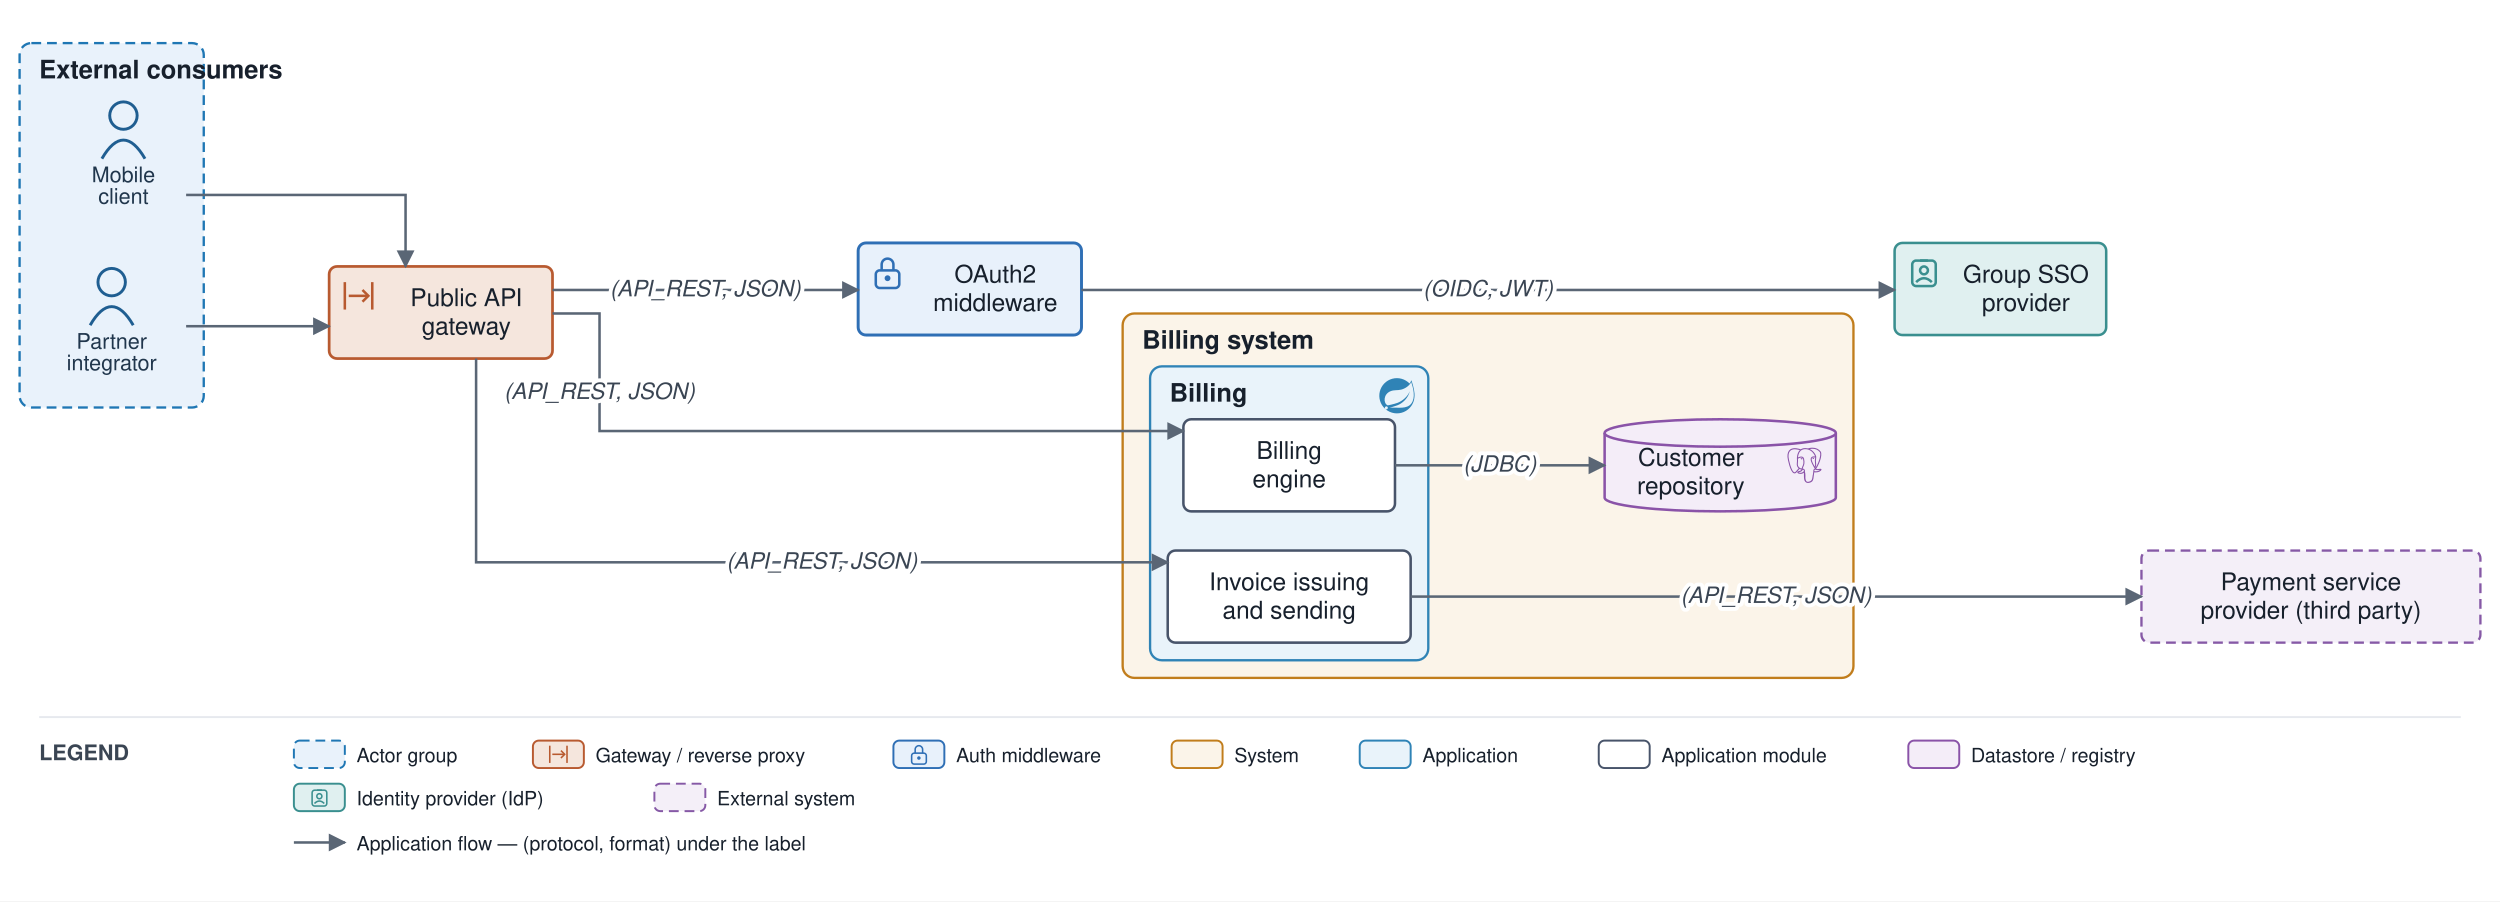
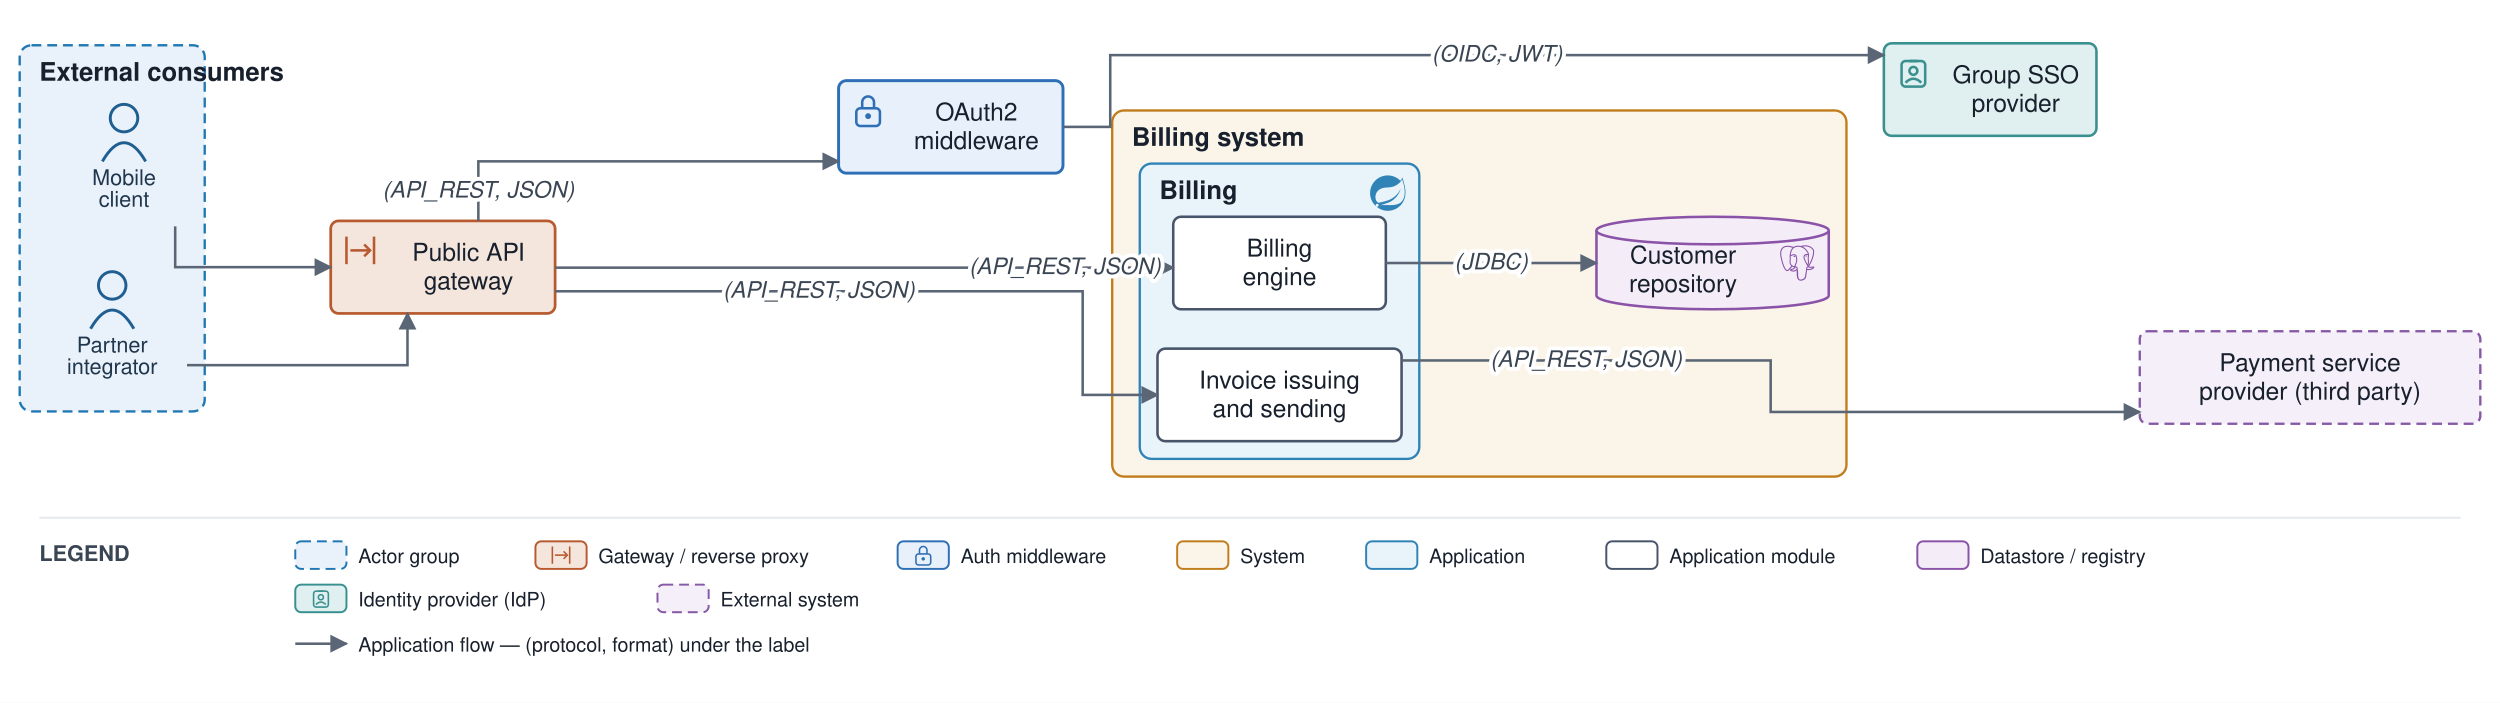
- <svg xmlns="http://www.w3.org/2000/svg" viewBox="0 0 1276 460" font-family="Helvetica,Arial,sans-serif">
+ <svg xmlns="http://www.w3.org/2000/svg" viewBox="0 0 1270 357" font-family="Helvetica,Arial,sans-serif">
  <defs>
    <marker id="arr" viewBox="0 0 10 10" refX="9" refY="5" markerWidth="7" markerHeight="7" orient="auto-start-reverse">
      <path d="M0,0 L10,5 L0,10 z" fill="#5a6675" />
    </marker>
  </defs>
-   <rect width="1276" height="460" fill="#ffffff" />
-   <rect x="10" y="22" width="94" height="186" rx="6" fill="#e9f2fb" stroke="#1f77b4" stroke-width="1.2" stroke-dasharray="5 3" />
-   <text x="20" y="40" font-size="13" font-weight="bold" fill="#17202c">External consumers</text>
-   <rect x="573" y="160" width="373" height="186" rx="6" fill="#fbf4e9" stroke="#c17d1c" stroke-width="1.2" />
-   <text x="583" y="178" font-size="13" font-weight="bold" fill="#17202c">Billing system</text>
-   <rect x="587" y="187" width="142" height="150" rx="6" fill="#e9f3fa" stroke="#2f83b6" stroke-width="1.2" />
-   <text x="597" y="205" font-size="13" font-weight="bold" fill="#17202c">Billing</text>
-   <g transform="translate(704 193) scale(0.75)" fill="#2f83b6">
+   <rect width="1270" height="357" fill="#ffffff" />
+   <rect x="10" y="23" width="94" height="186" rx="6" fill="#e9f2fb" stroke="#1f77b4" stroke-width="1.2" stroke-dasharray="5 3" />
+   <text x="20" y="41" font-size="13" font-weight="bold" fill="#17202c">External consumers</text>
+   <rect x="565" y="56.112" width="373" height="186" rx="6" fill="#fbf4e9" stroke="#c17d1c" stroke-width="1.2" />
+   <text x="575" y="74.112" font-size="13" font-weight="bold" fill="#17202c">Billing system</text>
+   <rect x="579" y="83.112" width="142" height="150" rx="6" fill="#e9f3fa" stroke="#2f83b6" stroke-width="1.2" />
+   <text x="589" y="101.112" font-size="13" font-weight="bold" fill="#17202c">Billing</text>
+   <g transform="translate(696 89.1) scale(0.75)" fill="#2f83b6">
    <path d="M21.854 1.416a10.45 10.45 0 0 1-1.284 2.247A11.967 11.967 0 1 0 3.852 20.776l.445.395a11.954 11.954 0 0 0 19.632-8.297c.346-3.013-.568-6.865-2.074-11.458zM5.58 20.875a1.017 1.017 0 1 1-.148-1.432 1.04 1.04 0 0 1 .148 1.432zm16.199-3.581c-2.938 3.926-9.26 2.593-13.285 2.79 0 0-.716.049-1.432.148 0 0 .272-.123.617-.247 2.84-.988 4.173-1.185 5.902-2.074 3.235-1.655 6.47-5.284 7.112-9.038-1.235 3.605-4.988 6.717-8.396 7.976-2.346.864-6.569 1.704-6.569 1.704l-.173-.099c-2.865-1.408-2.963-7.63 2.272-9.631 2.297-.889 4.47-.395 6.964-.988 2.642-.617 5.704-2.593 6.939-5.186 1.383 4.173 3.062 10.643.049 14.643z" />
  </g>
-   <circle cx="57" cy="144" r="7" fill="none" stroke="#1f5e91" stroke-width="1.5" />
-   <path d="M 46 166 q 11 -19 22 0" fill="none" stroke="#1f5e91" stroke-width="1.5" />
-   <text x="57" y="178" font-size="11" text-anchor="middle" fill="#20364c">Partner</text>
-   <text x="57" y="189" font-size="11" text-anchor="middle" fill="#20364c">integrator</text>
-   <circle cx="63" cy="59" r="7" fill="none" stroke="#1f5e91" stroke-width="1.5" />
-   <path d="M 52 81 q 11 -19 22 0" fill="none" stroke="#1f5e91" stroke-width="1.5" />
-   <text x="63" y="93" font-size="11" text-anchor="middle" fill="#20364c">Mobile</text>
-   <text x="63" y="104" font-size="11" text-anchor="middle" fill="#20364c">client</text>
-   <rect x="168" y="136" width="114" height="47" rx="4" fill="#f5e6dd" stroke="#b85a30" stroke-width="1.4" />
-   <path d="M 176 144 V 158 M 190 144 V 158" fill="none" stroke="#b85a30" stroke-width="1.3" />
-   <path d="M 178 151 H 188" fill="none" stroke="#b85a30" stroke-width="1.3" />
-   <path d="M 185 148 l 3 3 l -3 3" fill="none" stroke="#b85a30" stroke-width="1.3" />
-   <text x="238" y="156.25" font-size="12.5" text-anchor="middle" fill="#17202c">Public API</text>
-   <text x="238" y="170.75" font-size="12.5" text-anchor="middle" fill="#17202c">gateway</text>
-   <rect x="438" y="124" width="114" height="47" rx="4" fill="#e8f1fb" stroke="#2f6fb5" stroke-width="1.5" />
-   <rect x="447" y="138" width="12" height="9" rx="2" fill="none" stroke="#2f6fb5" stroke-width="1.3" />
-   <path d="M 450 138 v -3 a 3 3 0 0 1 6 0 v 3" fill="none" stroke="#2f6fb5" stroke-width="1.3" />
-   <circle cx="453" cy="142" r="1.5" fill="#2f6fb5" />
-   <text x="508" y="144.25" font-size="12.5" text-anchor="middle" fill="#17202c">OAuth2</text>
-   <text x="508" y="158.75" font-size="12.5" text-anchor="middle" fill="#17202c">middleware</text>
-   <rect x="604" y="214" width="108" height="47" rx="4" fill="#ffffff" stroke="#48546a" stroke-width="1.3" />
-   <text x="658" y="234.25" font-size="12.5" text-anchor="middle" fill="#17202c">Billing</text>
-   <text x="658" y="248.75" font-size="12.5" text-anchor="middle" fill="#17202c">engine</text>
-   <rect x="596" y="281" width="124" height="47" rx="4" fill="#ffffff" stroke="#48546a" stroke-width="1.3" />
-   <text x="658" y="301.25" font-size="12.5" text-anchor="middle" fill="#17202c">Invoice issuing</text>
-   <text x="658" y="315.75" font-size="12.5" text-anchor="middle" fill="#17202c">and sending</text>
-   <path d="M 819 221 v 33 a 59 7 0 0 0 118 0 v -33" fill="#f4edf8" stroke="#8a53a8" stroke-width="1.3" />
-   <ellipse cx="878" cy="221" rx="59" ry="7" fill="#f4edf8" stroke="#8a53a8" stroke-width="1.3" />
-   <g transform="translate(912 228.5) scale(0.75)" fill="#8a53a8">
+   <circle cx="57" cy="145" r="7" fill="none" stroke="#1f5e91" stroke-width="1.5" />
+   <path d="M 46 167 q 11 -19 22 0" fill="none" stroke="#1f5e91" stroke-width="1.5" />
+   <text x="57" y="179" font-size="11" text-anchor="middle" fill="#20364c">Partner</text>
+   <text x="57" y="190" font-size="11" text-anchor="middle" fill="#20364c">integrator</text>
+   <circle cx="63" cy="60" r="7" fill="none" stroke="#1f5e91" stroke-width="1.5" />
+   <path d="M 52 82 q 11 -19 22 0" fill="none" stroke="#1f5e91" stroke-width="1.5" />
+   <text x="63" y="94" font-size="11" text-anchor="middle" fill="#20364c">Mobile</text>
+   <text x="63" y="105" font-size="11" text-anchor="middle" fill="#20364c">client</text>
+   <rect x="168" y="112.218" width="114" height="47" rx="4" fill="#f5e6dd" stroke="#b85a30" stroke-width="1.4" />
+   <path d="M 176 120.2 V 134.2 M 190 120.2 V 134.2" fill="none" stroke="#b85a30" stroke-width="1.3" />
+   <path d="M 178 127.2 H 188" fill="none" stroke="#b85a30" stroke-width="1.3" />
+   <path d="M 185 124.2 l 3 3 l -3 3" fill="none" stroke="#b85a30" stroke-width="1.3" />
+   <text x="238" y="132.468" font-size="12.5" text-anchor="middle" fill="#17202c">Public API</text>
+   <text x="238" y="146.968" font-size="12.5" text-anchor="middle" fill="#17202c">gateway</text>
+   <rect x="426" y="40.962" width="114" height="47" rx="4" fill="#e8f1fb" stroke="#2f6fb5" stroke-width="1.5" />
+   <rect x="435" y="55" width="12" height="9" rx="2" fill="none" stroke="#2f6fb5" stroke-width="1.3" />
+   <path d="M 438 55 v -3 a 3 3 0 0 1 6 0 v 3" fill="none" stroke="#2f6fb5" stroke-width="1.3" />
+   <circle cx="441" cy="59" r="1.5" fill="#2f6fb5" />
+   <text x="496" y="61.212" font-size="12.5" text-anchor="middle" fill="#17202c">OAuth2</text>
+   <text x="496" y="75.712" font-size="12.5" text-anchor="middle" fill="#17202c">middleware</text>
+   <rect x="596" y="110.112" width="108" height="47" rx="4" fill="#ffffff" stroke="#48546a" stroke-width="1.3" />
+   <text x="650" y="130.362" font-size="12.5" text-anchor="middle" fill="#17202c">Billing</text>
+   <text x="650" y="144.862" font-size="12.5" text-anchor="middle" fill="#17202c">engine</text>
+   <rect x="588" y="177.112" width="124" height="47" rx="4" fill="#ffffff" stroke="#48546a" stroke-width="1.3" />
+   <text x="650" y="197.362" font-size="12.5" text-anchor="middle" fill="#17202c">Invoice issuing</text>
+   <text x="650" y="211.862" font-size="12.5" text-anchor="middle" fill="#17202c">and sending</text>
+   <path d="M 811 117.112 v 33 a 59 7 0 0 0 118 0 v -33" fill="#f4edf8" stroke="#8a53a8" stroke-width="1.3" />
+   <ellipse cx="870" cy="117.112" rx="59" ry="7" fill="#f4edf8" stroke="#8a53a8" stroke-width="1.3" />
+   <g transform="translate(904 124.6) scale(0.75)" fill="#8a53a8">
    <path d="M23.559 14.723a.527.527 0 0 0-.056-.119c-.139-.263-.477-.342-1.007-.232-1.653.341-2.293.131-2.526-.019 1.342-2.048 2.445-4.522 3.041-6.83.271-1.051.798-3.524.122-4.732a1.564 1.564 0 0 0-.151-.235C21.693.909 19.801.025 17.51.001c-1.495-.016-2.771.346-3.116.479a9.449 9.449 0 0 0-.516-.082 8.044 8.044 0 0 0-1.311-.128c-1.182-.018-2.204.264-3.05.841-.857-.321-4.789-1.645-7.222.079C.936 2.153.309 3.873.43 6.304c.041.818.507 3.334 1.242 5.744.46 1.506.939 2.702 1.433 3.582.553.994 1.126 1.593 1.714 1.79.447.149 1.133.144 1.858-.728.801-.964 1.59-1.826 1.945-2.207.435.235.906.362 1.39.377a.057.057 0 0 0 0.0.004 11.031 11.031 0 0 0-.247.305c-.339.43-.409.52-1.5.744-.31.064-1.134.234-1.146.811-.003.122.033.231.092.327.227.423.922.61 1.015.633 1.335.334 2.504.092 3.371-.679-.017 2.231.077 4.417.345 5.087.221.553.762 1.905 2.469 1.904.251 0 .526-.029.83-.094 1.782-.382 2.556-1.17 2.855-2.906.15-.871.402-2.875.539-4.101.017-.07.036-.121.057-.136.001-.001.07-.047.427.031a.367.367 0 0 0 .044.007l.254.022.015.001c.847.038 1.911-.143 2.531-.431.644-.299 1.806-1.032 1.595-1.67zM2.371 11.877c-.744-2.436-1.178-4.885-1.212-5.572-.109-2.171.417-3.683 1.562-4.493 1.837-1.299 4.84-.541 6.108-.13-.003.003-.007.006-.01.009-2.024 2.044-1.976 5.536-1.971 5.75-0.0.082.007.199.016.359.035.587.1 1.68-.073 2.918-.161 1.15.194 2.276.973 3.089.081.084.165.163.252.237-.347.371-1.1 1.193-1.903 2.158-.568.682-.96.552-1.089.509-.392-.131-.813-.587-1.238-1.322-.48-.839-.964-2.032-1.415-3.513zm6.007 5.087c-.171-.043-.327-.113-.432-.177.089-.039.237-.09.483-.141 1.283-.264 1.482-.451 1.914-1.0.099-.126.212-.269.367-.443a.355.355 0 0 0 .074-.13c.171-.151.272-.11.437-.042.156.065.308.26.369.475.029.102.062.294-.045.444-.904 1.266-2.222 1.249-3.168 1.013zm2.094-3.988-.052.141c-.133.357-.257.688-.333 1.003-.667-.002-1.317-.287-1.81-.802-.628-.655-.913-1.566-.782-2.5.183-1.308.115-2.447.079-3.059-.005-.086-.009-.161-.012-.22.296-.262 1.666-.996 2.643-.772.446.102.718.406.831.928.585 2.704.077 3.831-.33 4.736-.084.187-.163.363-.231.545zm7.364 4.572c-.017.177-.036.376-.062.596l-.146.438a.355.355 0 0 0-.018.108c-.006.475-.054.649-.115.869-.063.229-.135.489-.179 1.058-.11 1.414-.878 2.227-2.417 2.557-1.516.325-1.784-.497-2.021-1.222a6.582 6.582 0 0 0-.077-.227c-.215-.586-.191-1.412-.157-2.555.017-.561-.025-1.901-.33-2.646.004-.293.011-.591.019-.892a.353.353 0 0 0-.015-.113 1.493 1.493 0 0 0-.044-.208c-.123-.428-.421-.787-.78-.935-.142-.059-.404-.167-.718-.087.067-.276.183-.588.309-.925l.053-.142c.059-.16.134-.326.213-.501.426-.948 1.011-2.245.377-5.177-.237-1.098-1.03-1.634-2.232-1.51-.721.075-1.38.365-1.709.532a5.672 5.672 0 0 0-.196.104c.092-1.106.439-3.174 1.736-4.482a4.031 4.031 0 0 1 .303-.276.353.353 0 0 0 .145-.064c.752-.571 1.694-.851 2.802-.833.409.007.802.034 1.174.081 1.939.354 3.244 1.447 4.036 2.383.814.962 1.255 1.931 1.431 2.454-1.323-.135-2.223.127-2.68.779-.993 1.419.543 4.173 1.281 5.496.135.243.252.452.289.541.24.583.551.971.779 1.255.07.087.137.171.189.245-.401.116-1.121.383-1.055 1.717-.012.156-.042.447-.083.815-.046.208-.07.46-.099.766zm.89-1.621c-.041-.832.269-.918.597-1.01a2.857 2.857 0 0 0 .135-.041 1.202 1.202 0 0 0 .134.103c.57.377 1.582.421 3.007.134-.202.177-.519.399-.953.601-.41.19-1.096.333-1.747.364-.72.034-1.086-.081-1.172-.151zm.57-9.271c-.006.351-.054.669-.105 1.002-.055.358-.112.727-.126 1.176-.014.437.04.891.093 1.33.107.887.216 1.8-.207 2.701a3.527 3.527 0 0 1-.188-.386c-.053-.128-.167-.333-.325-.616-.616-1.104-2.057-3.69-1.319-4.745.38-.543 1.341-.566 2.178-.463zm.228 7.014a12.376 12.376 0 0 0-.085-.107l-.035-.044c.726-1.2.584-2.386.458-3.438-.052-.432-.101-.84-.088-1.223.013-.406.067-.754.118-1.091.064-.415.129-.844.111-1.351.013-.053.019-.116.012-.19-.046-.485-.6-1.938-1.729-3.253-.608-.707-1.49-1.497-2.689-2.039.525-.107 1.233-.203 2.024-.186 2.051.046 3.675.814 4.824 2.282a.908.908 0 0 1 .067.1c.723 1.356-.276 6.275-2.987 10.54zm-8.817-6.116c-.025.179-.309.422-.621.422a.582.582 0 0 1-.081-.006c-.187-.026-.377-.144-.506-.316-.046-.06-.12-.178-.105-.284.005-.04.026-.099.092-.149.118-.089.352-.123.61-.087.316.044.643.194.611.419zm7.931-.411c.011.079-.049.201-.153.31-.068.072-.212.196-.408.223a.546.546 0 0 1-.075.005c-.293 0-.541-.234-.561-.372-.024-.176.264-.311.561-.352.297-.041.611.009.636.185z" />
  </g>
-   <text x="863" y="237.75" font-size="12.5" text-anchor="middle" fill="#17202c">Customer</text>
-   <text x="863" y="252.25" font-size="12.5" text-anchor="middle" fill="#17202c">repository</text>
-   <rect x="967" y="124" width="108" height="47" rx="4" fill="#e0f0f0" stroke="#3a8f8f" stroke-width="1.3" />
-   <rect x="976" y="133" width="12" height="13" rx="2" fill="none" stroke="#3a8f8f" stroke-width="1.3" />
-   <path d="M 980 133 H 984" fill="none" stroke="#3a8f8f" stroke-width="1.3" />
-   <circle cx="982" cy="138" r="2" fill="none" stroke="#3a8f8f" stroke-width="1.3" />
-   <path d="M 978 144 q 4 -4 8 0" fill="none" stroke="#3a8f8f" stroke-width="1.3" />
-   <text x="1034" y="144.25" font-size="12.5" text-anchor="middle" fill="#17202c">Group SSO</text>
-   <text x="1034" y="158.75" font-size="12.5" text-anchor="middle" fill="#17202c">provider</text>
-   <rect x="1093" y="281" width="173" height="47" rx="4" fill="#f4eff8" stroke="#8659a6" stroke-width="1.2" stroke-dasharray="5 3" />
-   <text x="1179.5" y="301.25" font-size="12.5" text-anchor="middle" fill="#17202c">Payment service</text>
-   <text x="1179.5" y="315.75" font-size="12.5" text-anchor="middle" fill="#17202c">provider (third party)</text>
-   <path d="M 95 166.5 L 168 166.5" fill="none" stroke="#5a6675" stroke-width="1.3" marker-end="url(#arr)" />
-   <path d="M 95 99.5 L 207 99.5 L 207 136" fill="none" stroke="#5a6675" stroke-width="1.3" marker-end="url(#arr)" />
-   <path d="M 282 148 L 438 148" fill="none" stroke="#5a6675" stroke-width="1.3" marker-end="url(#arr)" />
-   <path d="M 552 148 L 967 148" fill="none" stroke="#5a6675" stroke-width="1.3" marker-end="url(#arr)" />
-   <path d="M 282 160 L 306 160 L 306 220 L 604 220" fill="none" stroke="#5a6675" stroke-width="1.3" marker-end="url(#arr)" />
-   <path d="M 243 183 L 243 287 L 596 287" fill="none" stroke="#5a6675" stroke-width="1.3" marker-end="url(#arr)" />
-   <path d="M 712 237.5 L 819 237.5" fill="none" stroke="#5a6675" stroke-width="1.3" marker-end="url(#arr)" />
-   <path d="M 720 304.5 L 1093 304.5" fill="none" stroke="#5a6675" stroke-width="1.3" marker-end="url(#arr)" />
-   <text x="360" y="151.25" font-size="11.5" text-anchor="middle" fill="#3a4553" font-style="italic" stroke="#ffffff" stroke-width="4" paint-order="stroke" stroke-linejoin="round">(API_REST, JSON)</text>
-   <text x="759.5" y="151.25" font-size="11.5" text-anchor="middle" fill="#3a4553" font-style="italic" stroke="#ffffff" stroke-width="4" paint-order="stroke" stroke-linejoin="round">(OIDC, JWT)</text>
-   <text x="306" y="203.625" font-size="11.5" text-anchor="middle" fill="#3a4553" font-style="italic" stroke="#ffffff" stroke-width="4" paint-order="stroke" stroke-linejoin="round">(API_REST, JSON)</text>
-   <text x="419.5" y="290.25" font-size="11.5" text-anchor="middle" fill="#3a4553" font-style="italic" stroke="#ffffff" stroke-width="4" paint-order="stroke" stroke-linejoin="round">(API_REST, JSON)</text>
-   <text x="765.5" y="240.75" font-size="11.5" text-anchor="middle" fill="#3a4553" font-style="italic" stroke="#ffffff" stroke-width="4" paint-order="stroke" stroke-linejoin="round">(JDBC)</text>
-   <text x="906.5" y="307.75" font-size="11.5" text-anchor="middle" fill="#3a4553" font-style="italic" stroke="#ffffff" stroke-width="4" paint-order="stroke" stroke-linejoin="round">(API_REST, JSON)</text>
-   <line x1="20" y1="366" x2="1256" y2="366" stroke="#e6e9ee" stroke-width="1" />
-   <text x="20" y="388" font-size="11" font-weight="bold" fill="#3a4553">LEGEND</text>
-   <rect x="150" y="378" width="26" height="14" rx="3" fill="#e9f2fb" stroke="#1f77b4" stroke-dasharray="5 3" />
-   <text x="182" y="389" font-size="10" fill="#17202c">Actor group</text>
-   <rect x="272" y="378" width="26" height="14" rx="3" fill="#f5e6dd" stroke="#b85a30" />
-   <path d="M 280.6 380.6 V 389.4 M 289.4 380.6 V 389.4" fill="none" stroke="#b85a30" stroke-width="0.8" />
-   <path d="M 281.9 385 H 288.1" fill="none" stroke="#b85a30" stroke-width="0.8" />
-   <path d="M 286.3 383.1 l 1.9 1.9 l -1.9 1.9" fill="none" stroke="#b85a30" stroke-width="0.8" />
-   <text x="304" y="389" font-size="10" fill="#17202c">Gateway / reverse proxy</text>
-   <rect x="456" y="378" width="26" height="14" rx="3" fill="#e8f1fb" stroke="#2f6fb5" />
-   <rect x="465.3" y="384.4" width="7.5" height="5.6" rx="1.3" fill="none" stroke="#2f6fb5" stroke-width="0.8" />
-   <path d="M 467.1 384.4 v -1.9 a 1.9 1.9 0 0 1 3.8 0 v 1.9" fill="none" stroke="#2f6fb5" stroke-width="0.8" />
-   <circle cx="469" cy="386.9" r="0.9" fill="#2f6fb5" />
-   <text x="488" y="389" font-size="10" fill="#17202c">Auth middleware</text>
-   <rect x="598" y="378" width="26" height="14" rx="3" fill="#fbf4e9" stroke="#c17d1c" />
-   <text x="630" y="389" font-size="10" fill="#17202c">System</text>
-   <rect x="694" y="378" width="26" height="14" rx="3" fill="#e9f3fa" stroke="#2f83b6" />
-   <text x="726" y="389" font-size="10" fill="#17202c">Application</text>
-   <rect x="816" y="378" width="26" height="14" rx="3" fill="#ffffff" stroke="#48546a" />
-   <text x="848" y="389" font-size="10" fill="#17202c">Application module</text>
-   <rect x="974" y="378" width="26" height="14" rx="3" fill="#f4edf8" stroke="#8a53a8" />
-   <text x="1006" y="389" font-size="10" fill="#17202c">Datastore / registry</text>
-   <rect x="150" y="400" width="26" height="14" rx="3" fill="#e0f0f0" stroke="#3a8f8f" />
-   <rect x="159.3" y="403.3" width="7.5" height="8.1" rx="1.3" fill="none" stroke="#3a8f8f" stroke-width="0.8" />
-   <path d="M 161.8 403.3 H 164.3" fill="none" stroke="#3a8f8f" stroke-width="0.8" />
-   <circle cx="163" cy="406.4" r="1.3" fill="none" stroke="#3a8f8f" stroke-width="0.8" />
-   <path d="M 160.5 410.1 q 2.5 -2.5 5 0" fill="none" stroke="#3a8f8f" stroke-width="0.8" />
-   <text x="182" y="411" font-size="10" fill="#17202c">Identity provider (IdP)</text>
-   <rect x="334" y="400" width="26" height="14" rx="3" fill="#f4eff8" stroke="#8659a6" stroke-dasharray="5 3" />
-   <text x="366" y="411" font-size="10" fill="#17202c">External system</text>
-   <line x1="150" y1="430" x2="176" y2="430" stroke="#5a6675" stroke-width="1.3" marker-end="url(#arr)" />
-   <text x="182" y="434" font-size="10" fill="#17202c">Application flow — (protocol, format) under the label</text>
+   <text x="855" y="133.862" font-size="12.5" text-anchor="middle" fill="#17202c">Customer</text>
+   <text x="855" y="148.362" font-size="12.5" text-anchor="middle" fill="#17202c">repository</text>
+   <rect x="957" y="22" width="108" height="47" rx="4" fill="#e0f0f0" stroke="#3a8f8f" stroke-width="1.3" />
+   <rect x="966" y="31" width="12" height="13" rx="2" fill="none" stroke="#3a8f8f" stroke-width="1.3" />
+   <path d="M 970 31 H 974" fill="none" stroke="#3a8f8f" stroke-width="1.3" />
+   <circle cx="972" cy="36" r="2" fill="none" stroke="#3a8f8f" stroke-width="1.3" />
+   <path d="M 968 42 q 4 -4 8 0" fill="none" stroke="#3a8f8f" stroke-width="1.3" />
+   <text x="1024" y="42.25" font-size="12.5" text-anchor="middle" fill="#17202c">Group SSO</text>
+   <text x="1024" y="56.75" font-size="12.5" text-anchor="middle" fill="#17202c">provider</text>
+   <rect x="1087" y="168.275" width="173" height="47" rx="4" fill="#f4eff8" stroke="#8659a6" stroke-width="1.2" stroke-dasharray="5 3" />
+   <text x="1173.5" y="188.525" font-size="12.5" text-anchor="middle" fill="#17202c">Payment service</text>
+   <text x="1173.5" y="203.025" font-size="12.5" text-anchor="middle" fill="#17202c">provider (third party)</text>
+   <path d="M 95 185.5 L 207 185.5 L 207 159.218" fill="none" stroke="#5a6675" stroke-width="1.3" marker-end="url(#arr)" />
+   <path d="M 89 115 L 89 135.718 L 168 135.718" fill="none" stroke="#5a6675" stroke-width="1.3" marker-end="url(#arr)" />
+   <path d="M 243 112.218 L 243 81.962 L 426 81.962" fill="none" stroke="#5a6675" stroke-width="1.3" marker-end="url(#arr)" />
+   <path d="M 540 64.462 L 564 64.462 L 564 28 L 957 28" fill="none" stroke="#5a6675" stroke-width="1.3" marker-end="url(#arr)" />
+   <path d="M 282 135.968 L 596 135.968" fill="none" stroke="#5a6675" stroke-width="1.3" marker-end="url(#arr)" />
+   <path d="M 282 147.968 L 550 147.968 L 550 200.612 L 588 200.612" fill="none" stroke="#5a6675" stroke-width="1.3" marker-end="url(#arr)" />
+   <path d="M 704 133.612 L 811 133.612" fill="none" stroke="#5a6675" stroke-width="1.3" marker-end="url(#arr)" />
+   <path d="M 712 183.112 L 899.5 183.112 L 899.5 209.275 L 1087 209.275" fill="none" stroke="#5a6675" stroke-width="1.3" marker-end="url(#arr)" />
+   <text x="243" y="100.34" font-size="11.5" text-anchor="middle" fill="#3a4553" font-style="italic" stroke="#ffffff" stroke-width="4" paint-order="stroke" stroke-linejoin="round">(API_REST, JSON)</text>
+   <text x="760.5" y="31.25" font-size="11.5" text-anchor="middle" fill="#3a4553" font-style="italic" stroke="#ffffff" stroke-width="4" paint-order="stroke" stroke-linejoin="round">(OIDC, JWT)</text>
+   <text x="541" y="139.218" font-size="11.5" text-anchor="middle" fill="#3a4553" font-style="italic" stroke="#ffffff" stroke-width="4" paint-order="stroke" stroke-linejoin="round">(API_REST, JSON)</text>
+   <text x="416" y="151.218" font-size="11.5" text-anchor="middle" fill="#3a4553" font-style="italic" stroke="#ffffff" stroke-width="4" paint-order="stroke" stroke-linejoin="round">(API_REST, JSON)</text>
+   <text x="757.5" y="136.862" font-size="11.5" text-anchor="middle" fill="#3a4553" font-style="italic" stroke="#ffffff" stroke-width="4" paint-order="stroke" stroke-linejoin="round">(JDBC)</text>
+   <text x="805.75" y="186.362" font-size="11.5" text-anchor="middle" fill="#3a4553" font-style="italic" stroke="#ffffff" stroke-width="4" paint-order="stroke" stroke-linejoin="round">(API_REST, JSON)</text>
+   <line x1="20" y1="263" x2="1250" y2="263" stroke="#e6e9ee" stroke-width="1" />
+   <text x="20" y="285" font-size="11" font-weight="bold" fill="#3a4553">LEGEND</text>
+   <rect x="150" y="275" width="26" height="14" rx="3" fill="#e9f2fb" stroke="#1f77b4" stroke-dasharray="5 3" />
+   <text x="182" y="286" font-size="10" fill="#17202c">Actor group</text>
+   <rect x="272" y="275" width="26" height="14" rx="3" fill="#f5e6dd" stroke="#b85a30" />
+   <path d="M 280.6 277.6 V 286.4 M 289.4 277.6 V 286.4" fill="none" stroke="#b85a30" stroke-width="0.8" />
+   <path d="M 281.9 282 H 288.1" fill="none" stroke="#b85a30" stroke-width="0.8" />
+   <path d="M 286.3 280.1 l 1.9 1.9 l -1.9 1.9" fill="none" stroke="#b85a30" stroke-width="0.8" />
+   <text x="304" y="286" font-size="10" fill="#17202c">Gateway / reverse proxy</text>
+   <rect x="456" y="275" width="26" height="14" rx="3" fill="#e8f1fb" stroke="#2f6fb5" />
+   <rect x="465.3" y="281.4" width="7.5" height="5.6" rx="1.3" fill="none" stroke="#2f6fb5" stroke-width="0.8" />
+   <path d="M 467.1 281.4 v -1.9 a 1.9 1.9 0 0 1 3.8 0 v 1.9" fill="none" stroke="#2f6fb5" stroke-width="0.8" />
+   <circle cx="469" cy="283.9" r="0.9" fill="#2f6fb5" />
+   <text x="488" y="286" font-size="10" fill="#17202c">Auth middleware</text>
+   <rect x="598" y="275" width="26" height="14" rx="3" fill="#fbf4e9" stroke="#c17d1c" />
+   <text x="630" y="286" font-size="10" fill="#17202c">System</text>
+   <rect x="694" y="275" width="26" height="14" rx="3" fill="#e9f3fa" stroke="#2f83b6" />
+   <text x="726" y="286" font-size="10" fill="#17202c">Application</text>
+   <rect x="816" y="275" width="26" height="14" rx="3" fill="#ffffff" stroke="#48546a" />
+   <text x="848" y="286" font-size="10" fill="#17202c">Application module</text>
+   <rect x="974" y="275" width="26" height="14" rx="3" fill="#f4edf8" stroke="#8a53a8" />
+   <text x="1006" y="286" font-size="10" fill="#17202c">Datastore / registry</text>
+   <rect x="150" y="297" width="26" height="14" rx="3" fill="#e0f0f0" stroke="#3a8f8f" />
+   <rect x="159.3" y="300.3" width="7.5" height="8.1" rx="1.3" fill="none" stroke="#3a8f8f" stroke-width="0.8" />
+   <path d="M 161.8 300.3 H 164.3" fill="none" stroke="#3a8f8f" stroke-width="0.8" />
+   <circle cx="163" cy="303.4" r="1.3" fill="none" stroke="#3a8f8f" stroke-width="0.8" />
+   <path d="M 160.5 307.1 q 2.5 -2.5 5 0" fill="none" stroke="#3a8f8f" stroke-width="0.8" />
+   <text x="182" y="308" font-size="10" fill="#17202c">Identity provider (IdP)</text>
+   <rect x="334" y="297" width="26" height="14" rx="3" fill="#f4eff8" stroke="#8659a6" stroke-dasharray="5 3" />
+   <text x="366" y="308" font-size="10" fill="#17202c">External system</text>
+   <line x1="150" y1="327" x2="176" y2="327" stroke="#5a6675" stroke-width="1.3" marker-end="url(#arr)" />
+   <text x="182" y="331" font-size="10" fill="#17202c">Application flow — (protocol, format) under the label</text>
</svg>
